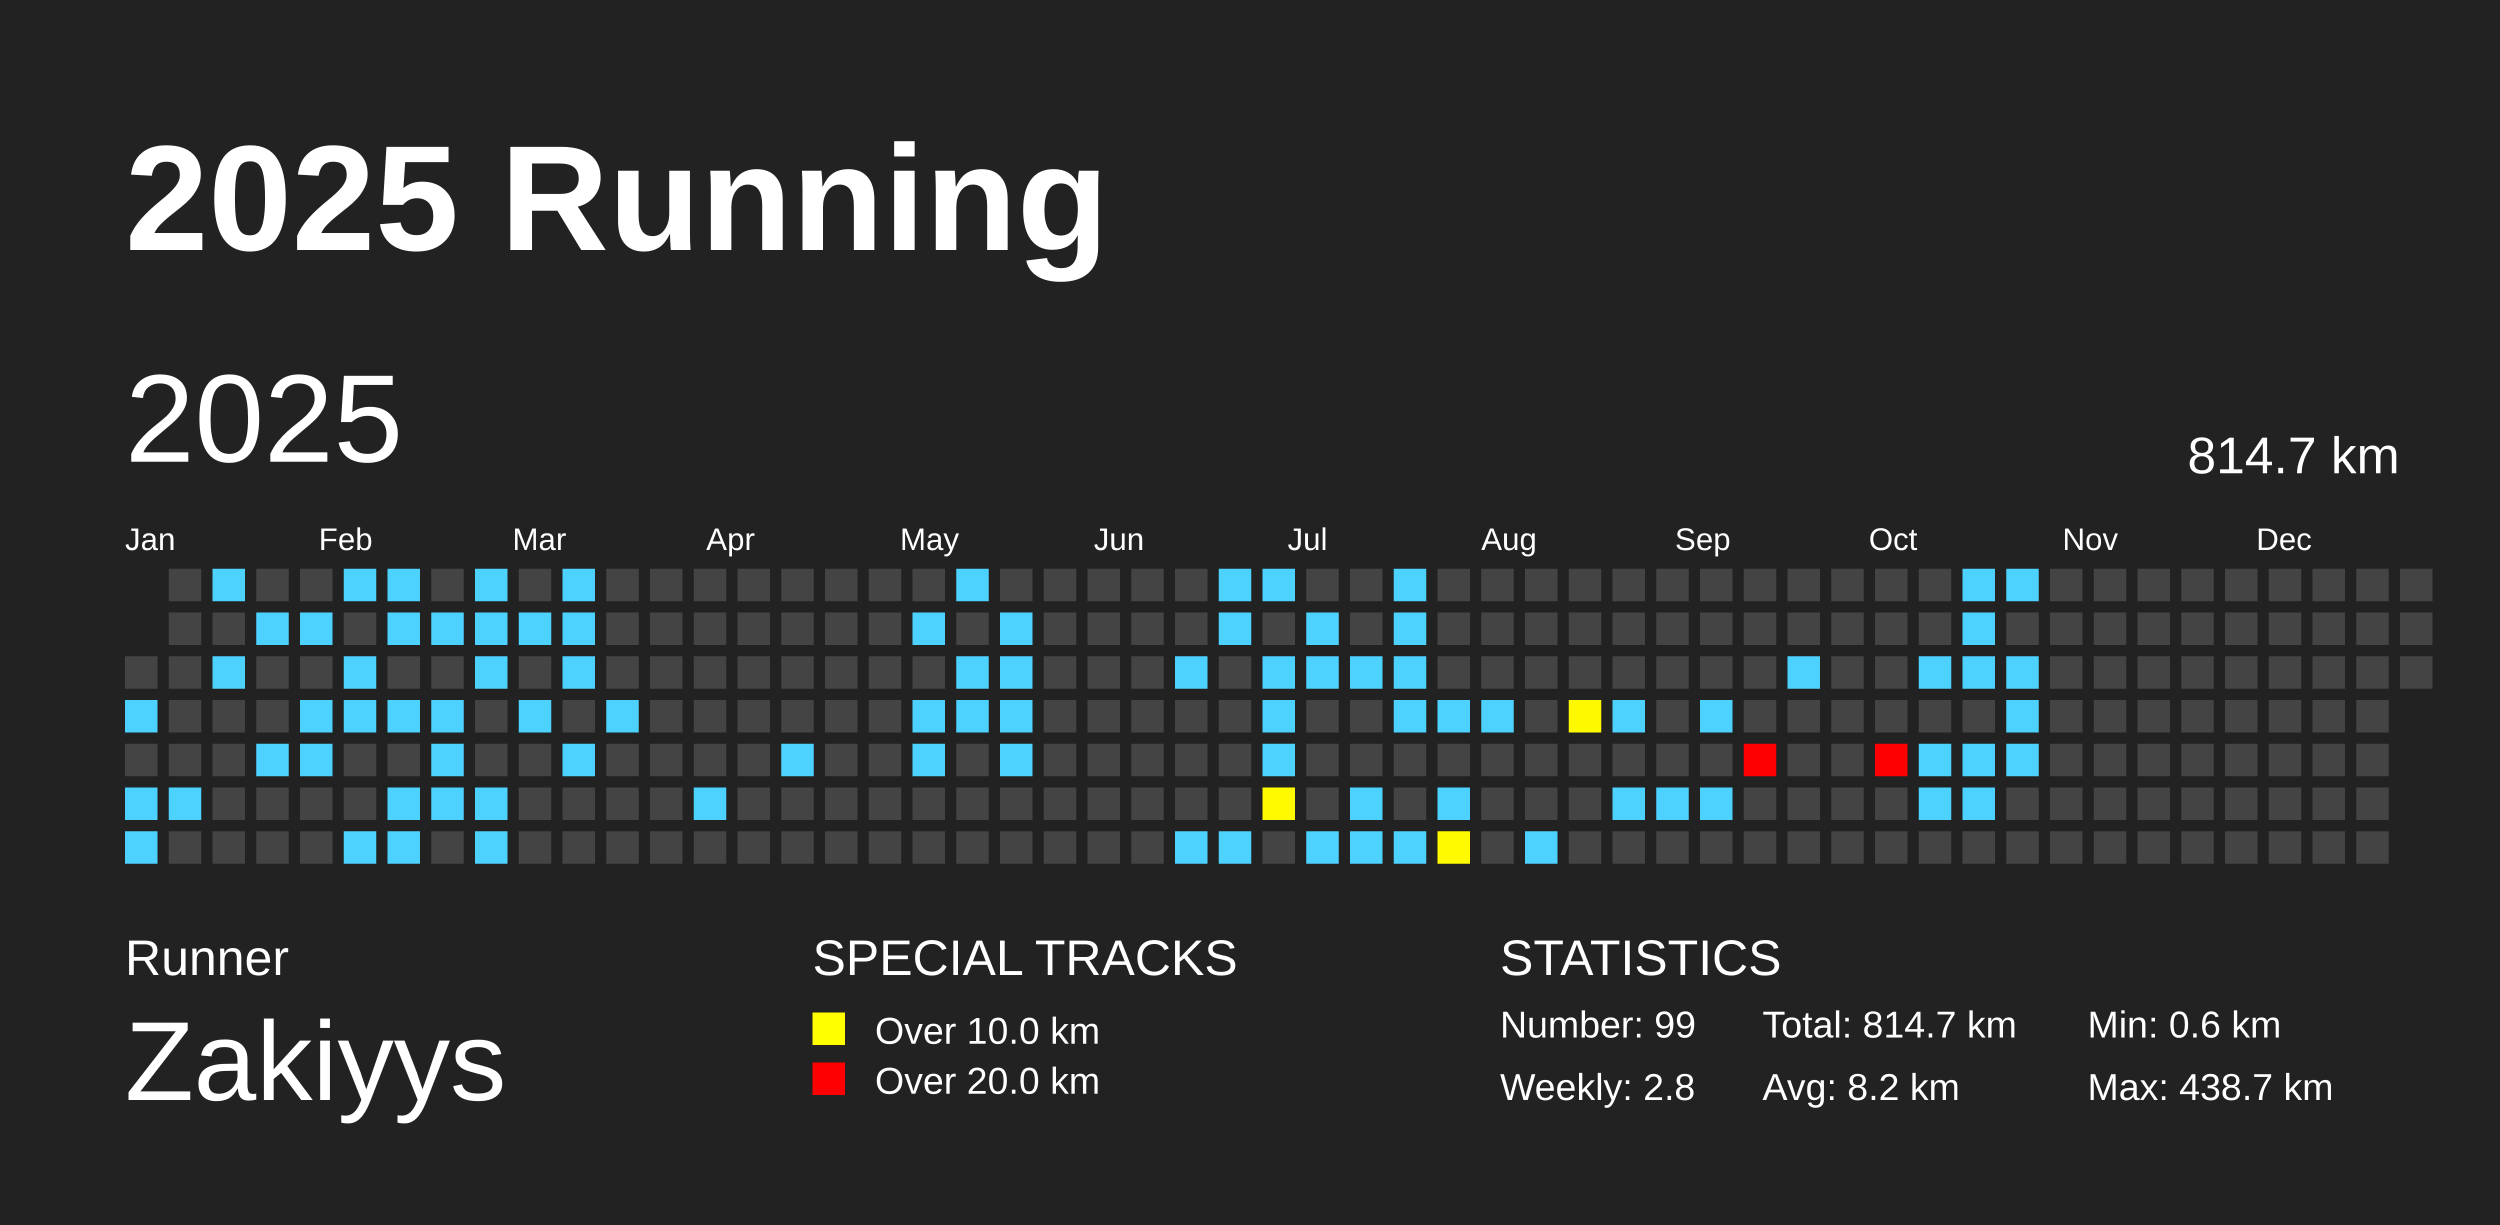
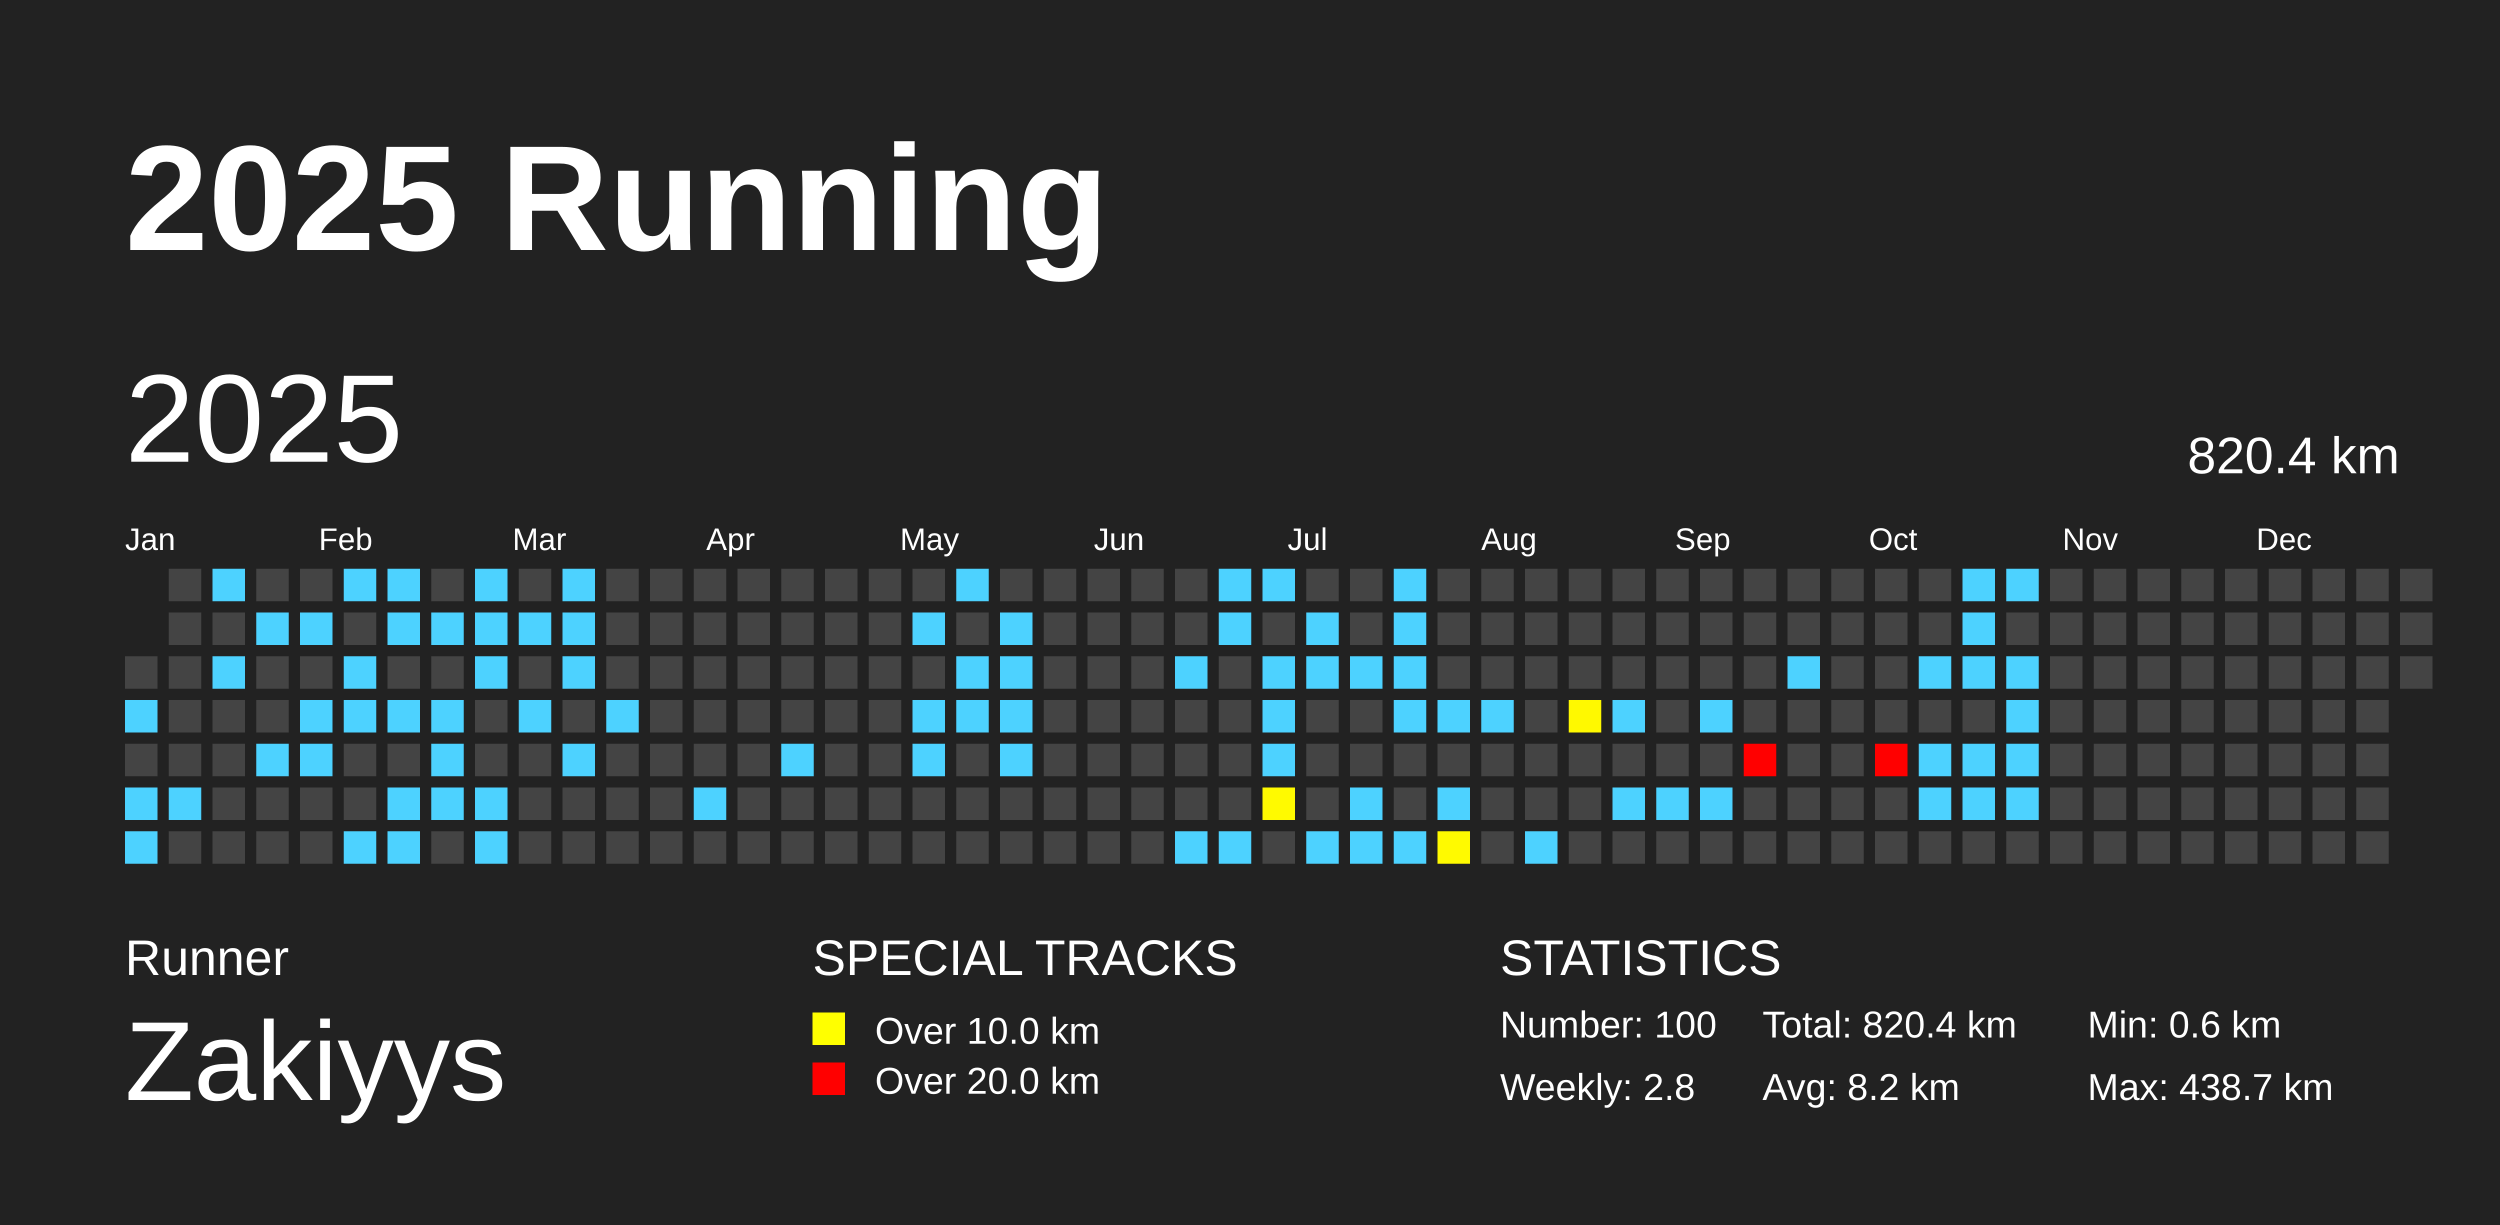
<svg xmlns="http://www.w3.org/2000/svg" baseProfile="full" height="98mm" version="1.1" viewBox="0,0,200,98" width="200mm">
  <defs />
  <rect fill="#222222" height="98" width="200" x="0" y="0" />
  <text fill="#FFFFFF" style="font-size:12px; font-family:Arial; font-weight:bold;" x="10" y="20">2025 Running</text>
  <text fill="#FFFFFF" style="font-size:4px; font-family:Arial" x="10" y="78">Runner</text>
  <text fill="#FFFFFF" style="font-size:9px; font-family:Arial" x="10" y="88">Zakiyys</text>
  <text fill="#FFFFFF" style="font-size:4px; font-family:Arial" x="65" y="78">SPECIAL TRACKS</text>
  <rect fill="yellow" height="2.6" width="2.6" x="65" y="81" />
  <text fill="#FFFFFF" style="font-size:3px; font-family:Arial" x="70" y="83.5">Over 10.0 km</text>
  <rect fill="red" height="2.6" width="2.6" x="65" y="85" />
  <text fill="#FFFFFF" style="font-size:3px; font-family:Arial" x="70" y="87.5">Over 20.0 km</text>
  <text fill="#FFFFFF" style="font-size:4px; font-family:Arial" x="120" y="78">STATISTICS</text>
-   <text fill="#FFFFFF" style="font-size:3px; font-family:Arial" x="120" y="83">Number: 99</text>
+   <text fill="#FFFFFF" style="font-size:3px; font-family:Arial" x="120" y="83">Number: 100</text>
  <text fill="#FFFFFF" style="font-size:3px; font-family:Arial" x="120" y="88">Weekly: 2.8</text>
-   <text fill="#FFFFFF" style="font-size:3px; font-family:Arial" x="141" y="83">Total: 814.7 km</text>
+   <text fill="#FFFFFF" style="font-size:3px; font-family:Arial" x="141" y="83">Total: 820.4 km</text>
  <text fill="#FFFFFF" style="font-size:3px; font-family:Arial" x="141" y="88">Avg: 8.2 km</text>
  <text fill="#FFFFFF" style="font-size:3px; font-family:Arial" x="167" y="83">Min: 0.6 km</text>
  <text fill="#FFFFFF" style="font-size:3px; font-family:Arial" x="167" y="88">Max: 438.7 km</text>
  <text dominant-baseline="hanging" fill="#FFFFFF" style="font-size:10.0px; font-family:Arial;" x="10" y="30">2025</text>
-   <text dominant-baseline="hanging" fill="#FFFFFF" style="font-size:4.125px; font-family:Arial;" x="175" y="35">814.7 km</text>
+   <text dominant-baseline="hanging" fill="#FFFFFF" style="font-size:4.125px; font-family:Arial;" x="175" y="35">820.4 km</text>
  <text fill="#FFFFFF" style="font-size:2.5px; font-family:Arial" x="10.0" y="44">Jan</text>
  <text fill="#FFFFFF" style="font-size:2.5px; font-family:Arial" x="25.5" y="44">Feb</text>
  <text fill="#FFFFFF" style="font-size:2.5px; font-family:Arial" x="41.0" y="44">Mar</text>
  <text fill="#FFFFFF" style="font-size:2.5px; font-family:Arial" x="56.5" y="44">Apr</text>
  <text fill="#FFFFFF" style="font-size:2.5px; font-family:Arial" x="72.0" y="44">May</text>
  <text fill="#FFFFFF" style="font-size:2.5px; font-family:Arial" x="87.5" y="44">Jun</text>
  <text fill="#FFFFFF" style="font-size:2.5px; font-family:Arial" x="103.0" y="44">Jul</text>
  <text fill="#FFFFFF" style="font-size:2.5px; font-family:Arial" x="118.5" y="44">Aug</text>
  <text fill="#FFFFFF" style="font-size:2.5px; font-family:Arial" x="134.0" y="44">Sep</text>
  <text fill="#FFFFFF" style="font-size:2.5px; font-family:Arial" x="149.5" y="44">Oct</text>
  <text fill="#FFFFFF" style="font-size:2.5px; font-family:Arial" x="165.0" y="44">Nov</text>
  <text fill="#FFFFFF" style="font-size:2.5px; font-family:Arial" x="180.5" y="44">Dec</text>
  <rect fill="#444444" height="2.6" width="2.6" x="10.0" y="52.5" />
  <rect fill="#4dd2ff" height="2.6" width="2.6" x="10.0" y="56.0" />
  <rect fill="#444444" height="2.6" width="2.6" x="10.0" y="59.5" />
  <rect fill="#4dd2ff" height="2.6" width="2.6" x="10.0" y="63.0" />
  <rect fill="#4dd2ff" height="2.6" width="2.6" x="10.0" y="66.5" />
  <rect fill="#444444" height="2.6" width="2.6" x="13.5" y="45.5" />
  <rect fill="#444444" height="2.6" width="2.6" x="13.5" y="49.0" />
  <rect fill="#444444" height="2.6" width="2.6" x="13.5" y="52.5" />
  <rect fill="#444444" height="2.6" width="2.6" x="13.5" y="56.0" />
  <rect fill="#444444" height="2.6" width="2.6" x="13.5" y="59.5" />
  <rect fill="#4dd2ff" height="2.6" width="2.6" x="13.5" y="63.0" />
  <rect fill="#444444" height="2.6" width="2.6" x="13.5" y="66.5" />
  <rect fill="#4dd2ff" height="2.6" width="2.6" x="17.0" y="45.5" />
  <rect fill="#444444" height="2.6" width="2.6" x="17.0" y="49.0" />
  <rect fill="#4dd2ff" height="2.6" width="2.6" x="17.0" y="52.5" />
  <rect fill="#444444" height="2.6" width="2.6" x="17.0" y="56.0" />
  <rect fill="#444444" height="2.6" width="2.6" x="17.0" y="59.5" />
  <rect fill="#444444" height="2.6" width="2.6" x="17.0" y="63.0" />
  <rect fill="#444444" height="2.6" width="2.6" x="17.0" y="66.5" />
  <rect fill="#444444" height="2.6" width="2.6" x="20.5" y="45.5" />
  <rect fill="#4dd2ff" height="2.6" width="2.6" x="20.5" y="49.0" />
  <rect fill="#444444" height="2.6" width="2.6" x="20.5" y="52.5" />
  <rect fill="#444444" height="2.6" width="2.6" x="20.5" y="56.0" />
  <rect fill="#4dd2ff" height="2.6" width="2.6" x="20.5" y="59.5" />
  <rect fill="#444444" height="2.6" width="2.6" x="20.5" y="63.0" />
  <rect fill="#444444" height="2.6" width="2.6" x="20.5" y="66.5" />
  <rect fill="#444444" height="2.6" width="2.6" x="24.0" y="45.5" />
  <rect fill="#4dd2ff" height="2.6" width="2.6" x="24.0" y="49.0" />
  <rect fill="#444444" height="2.6" width="2.6" x="24.0" y="52.5" />
  <rect fill="#4dd2ff" height="2.6" width="2.6" x="24.0" y="56.0" />
  <rect fill="#4dd2ff" height="2.6" width="2.6" x="24.0" y="59.5" />
  <rect fill="#444444" height="2.6" width="2.6" x="24.0" y="63.0" />
  <rect fill="#444444" height="2.6" width="2.6" x="24.0" y="66.5" />
  <rect fill="#4dd2ff" height="2.6" width="2.6" x="27.5" y="45.5" />
  <rect fill="#444444" height="2.6" width="2.6" x="27.5" y="49.0" />
  <rect fill="#4dd2ff" height="2.6" width="2.6" x="27.5" y="52.5" />
  <rect fill="#4dd2ff" height="2.6" width="2.6" x="27.5" y="56.0" />
  <rect fill="#444444" height="2.6" width="2.6" x="27.5" y="59.5" />
  <rect fill="#444444" height="2.6" width="2.6" x="27.5" y="63.0" />
  <rect fill="#4dd2ff" height="2.6" width="2.6" x="27.5" y="66.5" />
  <rect fill="#4dd2ff" height="2.6" width="2.6" x="31.0" y="45.5" />
  <rect fill="#4dd2ff" height="2.6" width="2.6" x="31.0" y="49.0" />
  <rect fill="#444444" height="2.6" width="2.6" x="31.0" y="52.5" />
  <rect fill="#4dd2ff" height="2.6" width="2.6" x="31.0" y="56.0" />
  <rect fill="#444444" height="2.6" width="2.6" x="31.0" y="59.5" />
  <rect fill="#4dd2ff" height="2.6" width="2.6" x="31.0" y="63.0" />
  <rect fill="#4dd2ff" height="2.6" width="2.6" x="31.0" y="66.5" />
  <rect fill="#444444" height="2.6" width="2.6" x="34.5" y="45.5" />
  <rect fill="#4dd2ff" height="2.6" width="2.6" x="34.5" y="49.0" />
  <rect fill="#444444" height="2.6" width="2.6" x="34.5" y="52.5" />
  <rect fill="#4dd2ff" height="2.6" width="2.6" x="34.5" y="56.0" />
  <rect fill="#4dd2ff" height="2.6" width="2.6" x="34.5" y="59.5" />
  <rect fill="#4dd2ff" height="2.6" width="2.6" x="34.5" y="63.0" />
  <rect fill="#444444" height="2.6" width="2.6" x="34.5" y="66.5" />
  <rect fill="#4dd2ff" height="2.6" width="2.6" x="38.0" y="45.5" />
  <rect fill="#4dd2ff" height="2.6" width="2.6" x="38.0" y="49.0" />
  <rect fill="#4dd2ff" height="2.6" width="2.6" x="38.0" y="52.5" />
  <rect fill="#444444" height="2.6" width="2.6" x="38.0" y="56.0" />
  <rect fill="#444444" height="2.6" width="2.6" x="38.0" y="59.5" />
  <rect fill="#4dd2ff" height="2.6" width="2.6" x="38.0" y="63.0" />
  <rect fill="#4dd2ff" height="2.6" width="2.6" x="38.0" y="66.5" />
  <rect fill="#444444" height="2.6" width="2.6" x="41.5" y="45.5" />
  <rect fill="#4dd2ff" height="2.6" width="2.6" x="41.5" y="49.0" />
  <rect fill="#444444" height="2.6" width="2.6" x="41.5" y="52.5" />
  <rect fill="#4dd2ff" height="2.6" width="2.6" x="41.5" y="56.0" />
  <rect fill="#444444" height="2.6" width="2.6" x="41.5" y="59.5" />
  <rect fill="#444444" height="2.6" width="2.6" x="41.5" y="63.0" />
  <rect fill="#444444" height="2.6" width="2.6" x="41.5" y="66.5" />
  <rect fill="#4dd2ff" height="2.6" width="2.6" x="45.0" y="45.5" />
  <rect fill="#4dd2ff" height="2.6" width="2.6" x="45.0" y="49.0" />
  <rect fill="#4dd2ff" height="2.6" width="2.6" x="45.0" y="52.5" />
  <rect fill="#444444" height="2.6" width="2.6" x="45.0" y="56.0" />
  <rect fill="#4dd2ff" height="2.6" width="2.6" x="45.0" y="59.5" />
  <rect fill="#444444" height="2.6" width="2.6" x="45.0" y="63.0" />
  <rect fill="#444444" height="2.6" width="2.6" x="45.0" y="66.5" />
  <rect fill="#444444" height="2.6" width="2.6" x="48.5" y="45.5" />
  <rect fill="#444444" height="2.6" width="2.6" x="48.5" y="49.0" />
  <rect fill="#444444" height="2.6" width="2.6" x="48.5" y="52.5" />
  <rect fill="#4dd2ff" height="2.6" width="2.6" x="48.5" y="56.0" />
  <rect fill="#444444" height="2.6" width="2.6" x="48.5" y="59.5" />
  <rect fill="#444444" height="2.6" width="2.6" x="48.5" y="63.0" />
  <rect fill="#444444" height="2.6" width="2.6" x="48.5" y="66.5" />
  <rect fill="#444444" height="2.6" width="2.6" x="52.0" y="45.5" />
  <rect fill="#444444" height="2.6" width="2.6" x="52.0" y="49.0" />
  <rect fill="#444444" height="2.6" width="2.6" x="52.0" y="52.5" />
  <rect fill="#444444" height="2.6" width="2.6" x="52.0" y="56.0" />
  <rect fill="#444444" height="2.6" width="2.6" x="52.0" y="59.5" />
  <rect fill="#444444" height="2.6" width="2.6" x="52.0" y="63.0" />
  <rect fill="#444444" height="2.6" width="2.6" x="52.0" y="66.5" />
  <rect fill="#444444" height="2.6" width="2.6" x="55.5" y="45.5" />
  <rect fill="#444444" height="2.6" width="2.6" x="55.5" y="49.0" />
  <rect fill="#444444" height="2.6" width="2.6" x="55.5" y="52.5" />
  <rect fill="#444444" height="2.6" width="2.6" x="55.5" y="56.0" />
  <rect fill="#444444" height="2.6" width="2.6" x="55.5" y="59.5" />
  <rect fill="#4dd2ff" height="2.6" width="2.6" x="55.5" y="63.0" />
  <rect fill="#444444" height="2.6" width="2.6" x="55.5" y="66.5" />
  <rect fill="#444444" height="2.6" width="2.6" x="59.0" y="45.5" />
  <rect fill="#444444" height="2.6" width="2.6" x="59.0" y="49.0" />
  <rect fill="#444444" height="2.6" width="2.6" x="59.0" y="52.5" />
  <rect fill="#444444" height="2.6" width="2.6" x="59.0" y="56.0" />
  <rect fill="#444444" height="2.6" width="2.6" x="59.0" y="59.5" />
  <rect fill="#444444" height="2.6" width="2.6" x="59.0" y="63.0" />
  <rect fill="#444444" height="2.6" width="2.6" x="59.0" y="66.5" />
  <rect fill="#444444" height="2.6" width="2.6" x="62.5" y="45.5" />
  <rect fill="#444444" height="2.6" width="2.6" x="62.5" y="49.0" />
  <rect fill="#444444" height="2.6" width="2.6" x="62.5" y="52.5" />
  <rect fill="#444444" height="2.6" width="2.6" x="62.5" y="56.0" />
  <rect fill="#4dd2ff" height="2.6" width="2.6" x="62.5" y="59.5" />
  <rect fill="#444444" height="2.6" width="2.6" x="62.5" y="63.0" />
  <rect fill="#444444" height="2.6" width="2.6" x="62.5" y="66.5" />
  <rect fill="#444444" height="2.6" width="2.6" x="66.0" y="45.5" />
  <rect fill="#444444" height="2.6" width="2.6" x="66.0" y="49.0" />
  <rect fill="#444444" height="2.6" width="2.6" x="66.0" y="52.5" />
  <rect fill="#444444" height="2.6" width="2.6" x="66.0" y="56.0" />
  <rect fill="#444444" height="2.6" width="2.6" x="66.0" y="59.5" />
  <rect fill="#444444" height="2.6" width="2.6" x="66.0" y="63.0" />
  <rect fill="#444444" height="2.6" width="2.6" x="66.0" y="66.5" />
  <rect fill="#444444" height="2.6" width="2.6" x="69.5" y="45.5" />
  <rect fill="#444444" height="2.6" width="2.6" x="69.5" y="49.0" />
  <rect fill="#444444" height="2.6" width="2.6" x="69.5" y="52.5" />
  <rect fill="#444444" height="2.6" width="2.6" x="69.5" y="56.0" />
  <rect fill="#444444" height="2.6" width="2.6" x="69.5" y="59.5" />
  <rect fill="#444444" height="2.6" width="2.6" x="69.5" y="63.0" />
  <rect fill="#444444" height="2.6" width="2.6" x="69.5" y="66.5" />
  <rect fill="#444444" height="2.6" width="2.6" x="73.0" y="45.5" />
  <rect fill="#4dd2ff" height="2.6" width="2.6" x="73.0" y="49.0" />
  <rect fill="#444444" height="2.6" width="2.6" x="73.0" y="52.5" />
  <rect fill="#4dd2ff" height="2.6" width="2.6" x="73.0" y="56.0" />
  <rect fill="#4dd2ff" height="2.6" width="2.6" x="73.0" y="59.5" />
  <rect fill="#444444" height="2.6" width="2.6" x="73.0" y="63.0" />
  <rect fill="#444444" height="2.6" width="2.6" x="73.0" y="66.5" />
  <rect fill="#4dd2ff" height="2.6" width="2.6" x="76.5" y="45.5" />
  <rect fill="#444444" height="2.6" width="2.6" x="76.5" y="49.0" />
  <rect fill="#4dd2ff" height="2.6" width="2.6" x="76.5" y="52.5" />
  <rect fill="#4dd2ff" height="2.6" width="2.6" x="76.5" y="56.0" />
  <rect fill="#444444" height="2.6" width="2.6" x="76.5" y="59.5" />
  <rect fill="#444444" height="2.6" width="2.6" x="76.5" y="63.0" />
  <rect fill="#444444" height="2.6" width="2.6" x="76.5" y="66.5" />
  <rect fill="#444444" height="2.6" width="2.6" x="80.0" y="45.5" />
  <rect fill="#4dd2ff" height="2.6" width="2.6" x="80.0" y="49.0" />
  <rect fill="#4dd2ff" height="2.6" width="2.6" x="80.0" y="52.5" />
  <rect fill="#4dd2ff" height="2.6" width="2.6" x="80.0" y="56.0" />
  <rect fill="#4dd2ff" height="2.6" width="2.6" x="80.0" y="59.5" />
  <rect fill="#444444" height="2.6" width="2.6" x="80.0" y="63.0" />
  <rect fill="#444444" height="2.6" width="2.6" x="80.0" y="66.5" />
  <rect fill="#444444" height="2.6" width="2.6" x="83.5" y="45.5" />
  <rect fill="#444444" height="2.6" width="2.6" x="83.5" y="49.0" />
  <rect fill="#444444" height="2.6" width="2.6" x="83.5" y="52.5" />
  <rect fill="#444444" height="2.6" width="2.6" x="83.5" y="56.0" />
  <rect fill="#444444" height="2.6" width="2.6" x="83.5" y="59.5" />
  <rect fill="#444444" height="2.6" width="2.6" x="83.5" y="63.0" />
  <rect fill="#444444" height="2.6" width="2.6" x="83.5" y="66.5" />
  <rect fill="#444444" height="2.6" width="2.6" x="87.0" y="45.5" />
  <rect fill="#444444" height="2.6" width="2.6" x="87.0" y="49.0" />
  <rect fill="#444444" height="2.6" width="2.6" x="87.0" y="52.5" />
  <rect fill="#444444" height="2.6" width="2.6" x="87.0" y="56.0" />
  <rect fill="#444444" height="2.6" width="2.6" x="87.0" y="59.5" />
  <rect fill="#444444" height="2.6" width="2.6" x="87.0" y="63.0" />
  <rect fill="#444444" height="2.6" width="2.6" x="87.0" y="66.5" />
  <rect fill="#444444" height="2.6" width="2.6" x="90.5" y="45.5" />
  <rect fill="#444444" height="2.6" width="2.6" x="90.5" y="49.0" />
  <rect fill="#444444" height="2.6" width="2.6" x="90.5" y="52.5" />
  <rect fill="#444444" height="2.6" width="2.6" x="90.5" y="56.0" />
  <rect fill="#444444" height="2.6" width="2.6" x="90.5" y="59.5" />
  <rect fill="#444444" height="2.6" width="2.6" x="90.5" y="63.0" />
  <rect fill="#444444" height="2.6" width="2.6" x="90.5" y="66.5" />
  <rect fill="#444444" height="2.6" width="2.6" x="94.0" y="45.5" />
  <rect fill="#444444" height="2.6" width="2.6" x="94.0" y="49.0" />
  <rect fill="#4dd2ff" height="2.6" width="2.6" x="94.0" y="52.5" />
  <rect fill="#444444" height="2.6" width="2.6" x="94.0" y="56.0" />
  <rect fill="#444444" height="2.6" width="2.6" x="94.0" y="59.5" />
  <rect fill="#444444" height="2.6" width="2.6" x="94.0" y="63.0" />
  <rect fill="#4dd2ff" height="2.6" width="2.6" x="94.0" y="66.5" />
  <rect fill="#4dd2ff" height="2.6" width="2.6" x="97.5" y="45.5" />
  <rect fill="#4dd2ff" height="2.6" width="2.6" x="97.5" y="49.0" />
  <rect fill="#444444" height="2.6" width="2.6" x="97.5" y="52.5" />
  <rect fill="#444444" height="2.6" width="2.6" x="97.5" y="56.0" />
  <rect fill="#444444" height="2.6" width="2.6" x="97.5" y="59.5" />
  <rect fill="#444444" height="2.6" width="2.6" x="97.5" y="63.0" />
  <rect fill="#4dd2ff" height="2.6" width="2.6" x="97.5" y="66.5" />
  <rect fill="#4dd2ff" height="2.6" width="2.6" x="101.0" y="45.5" />
  <rect fill="#444444" height="2.6" width="2.6" x="101.0" y="49.0" />
  <rect fill="#4dd2ff" height="2.6" width="2.6" x="101.0" y="52.5" />
  <rect fill="#4dd2ff" height="2.6" width="2.6" x="101.0" y="56.0" />
  <rect fill="#4dd2ff" height="2.6" width="2.6" x="101.0" y="59.5" />
  <rect fill="#fffa00" height="2.6" width="2.6" x="101.0" y="63.0" />
  <rect fill="#444444" height="2.6" width="2.6" x="101.0" y="66.5" />
  <rect fill="#444444" height="2.6" width="2.6" x="104.5" y="45.5" />
  <rect fill="#4dd2ff" height="2.6" width="2.6" x="104.5" y="49.0" />
  <rect fill="#4dd2ff" height="2.6" width="2.6" x="104.5" y="52.5" />
  <rect fill="#444444" height="2.6" width="2.6" x="104.5" y="56.0" />
  <rect fill="#444444" height="2.6" width="2.6" x="104.5" y="59.5" />
  <rect fill="#444444" height="2.6" width="2.6" x="104.5" y="63.0" />
  <rect fill="#4dd2ff" height="2.6" width="2.6" x="104.5" y="66.5" />
  <rect fill="#444444" height="2.6" width="2.6" x="108.0" y="45.5" />
  <rect fill="#444444" height="2.6" width="2.6" x="108.0" y="49.0" />
  <rect fill="#4dd2ff" height="2.6" width="2.6" x="108.0" y="52.5" />
  <rect fill="#444444" height="2.6" width="2.6" x="108.0" y="56.0" />
  <rect fill="#444444" height="2.6" width="2.6" x="108.0" y="59.5" />
  <rect fill="#4dd2ff" height="2.6" width="2.6" x="108.0" y="63.0" />
  <rect fill="#4dd2ff" height="2.6" width="2.6" x="108.0" y="66.5" />
  <rect fill="#4dd2ff" height="2.6" width="2.6" x="111.5" y="45.5" />
  <rect fill="#4dd2ff" height="2.6" width="2.6" x="111.5" y="49.0" />
  <rect fill="#4dd2ff" height="2.6" width="2.6" x="111.5" y="52.5" />
  <rect fill="#4dd2ff" height="2.6" width="2.6" x="111.5" y="56.0" />
  <rect fill="#444444" height="2.6" width="2.6" x="111.5" y="59.5" />
  <rect fill="#444444" height="2.6" width="2.6" x="111.5" y="63.0" />
  <rect fill="#4dd2ff" height="2.6" width="2.6" x="111.5" y="66.5" />
  <rect fill="#444444" height="2.6" width="2.6" x="115.0" y="45.5" />
  <rect fill="#444444" height="2.6" width="2.6" x="115.0" y="49.0" />
  <rect fill="#444444" height="2.6" width="2.6" x="115.0" y="52.5" />
  <rect fill="#4dd2ff" height="2.6" width="2.6" x="115.0" y="56.0" />
  <rect fill="#444444" height="2.6" width="2.6" x="115.0" y="59.5" />
  <rect fill="#4dd2ff" height="2.6" width="2.6" x="115.0" y="63.0" />
  <rect fill="#fffa00" height="2.6" width="2.6" x="115.0" y="66.5" />
  <rect fill="#444444" height="2.6" width="2.6" x="118.5" y="45.5" />
  <rect fill="#444444" height="2.6" width="2.6" x="118.5" y="49.0" />
  <rect fill="#444444" height="2.6" width="2.6" x="118.5" y="52.5" />
  <rect fill="#4dd2ff" height="2.6" width="2.6" x="118.5" y="56.0" />
  <rect fill="#444444" height="2.6" width="2.6" x="118.5" y="59.5" />
  <rect fill="#444444" height="2.6" width="2.6" x="118.5" y="63.0" />
  <rect fill="#444444" height="2.6" width="2.6" x="118.5" y="66.5" />
  <rect fill="#444444" height="2.6" width="2.6" x="122.0" y="45.5" />
  <rect fill="#444444" height="2.6" width="2.6" x="122.0" y="49.0" />
  <rect fill="#444444" height="2.6" width="2.6" x="122.0" y="52.5" />
  <rect fill="#444444" height="2.6" width="2.6" x="122.0" y="56.0" />
  <rect fill="#444444" height="2.6" width="2.6" x="122.0" y="59.5" />
  <rect fill="#444444" height="2.6" width="2.6" x="122.0" y="63.0" />
  <rect fill="#4dd2ff" height="2.6" width="2.6" x="122.0" y="66.5" />
  <rect fill="#444444" height="2.6" width="2.6" x="125.5" y="45.5" />
  <rect fill="#444444" height="2.6" width="2.6" x="125.5" y="49.0" />
  <rect fill="#444444" height="2.6" width="2.6" x="125.5" y="52.5" />
  <rect fill="#fff900" height="2.6" width="2.6" x="125.5" y="56.0" />
  <rect fill="#444444" height="2.6" width="2.6" x="125.5" y="59.5" />
  <rect fill="#444444" height="2.6" width="2.6" x="125.5" y="63.0" />
  <rect fill="#444444" height="2.6" width="2.6" x="125.5" y="66.5" />
  <rect fill="#444444" height="2.6" width="2.6" x="129.0" y="45.5" />
  <rect fill="#444444" height="2.6" width="2.6" x="129.0" y="49.0" />
  <rect fill="#444444" height="2.6" width="2.6" x="129.0" y="52.5" />
  <rect fill="#4dd2ff" height="2.6" width="2.6" x="129.0" y="56.0" />
  <rect fill="#444444" height="2.6" width="2.6" x="129.0" y="59.5" />
  <rect fill="#4dd2ff" height="2.6" width="2.6" x="129.0" y="63.0" />
  <rect fill="#444444" height="2.6" width="2.6" x="129.0" y="66.5" />
  <rect fill="#444444" height="2.6" width="2.6" x="132.5" y="45.5" />
  <rect fill="#444444" height="2.6" width="2.6" x="132.5" y="49.0" />
  <rect fill="#444444" height="2.6" width="2.6" x="132.5" y="52.5" />
  <rect fill="#444444" height="2.6" width="2.6" x="132.5" y="56.0" />
  <rect fill="#444444" height="2.6" width="2.6" x="132.5" y="59.5" />
  <rect fill="#4dd2ff" height="2.6" width="2.6" x="132.5" y="63.0" />
  <rect fill="#444444" height="2.6" width="2.6" x="132.5" y="66.5" />
  <rect fill="#444444" height="2.6" width="2.6" x="136.0" y="45.5" />
  <rect fill="#444444" height="2.6" width="2.6" x="136.0" y="49.0" />
  <rect fill="#444444" height="2.6" width="2.6" x="136.0" y="52.5" />
  <rect fill="#4dd2ff" height="2.6" width="2.6" x="136.0" y="56.0" />
  <rect fill="#444444" height="2.6" width="2.6" x="136.0" y="59.5" />
  <rect fill="#4dd2ff" height="2.6" width="2.6" x="136.0" y="63.0" />
  <rect fill="#444444" height="2.6" width="2.6" x="136.0" y="66.5" />
  <rect fill="#444444" height="2.6" width="2.6" x="139.5" y="45.5" />
  <rect fill="#444444" height="2.6" width="2.6" x="139.5" y="49.0" />
  <rect fill="#444444" height="2.6" width="2.6" x="139.5" y="52.5" />
  <rect fill="#444444" height="2.6" width="2.6" x="139.5" y="56.0" />
  <rect fill="red" height="2.6" width="2.6" x="139.5" y="59.5" />
  <rect fill="#444444" height="2.6" width="2.6" x="139.5" y="63.0" />
  <rect fill="#444444" height="2.6" width="2.6" x="139.5" y="66.5" />
  <rect fill="#444444" height="2.6" width="2.6" x="143.0" y="45.5" />
  <rect fill="#444444" height="2.6" width="2.6" x="143.0" y="49.0" />
  <rect fill="#4dd2ff" height="2.6" width="2.6" x="143.0" y="52.5" />
  <rect fill="#444444" height="2.6" width="2.6" x="143.0" y="56.0" />
  <rect fill="#444444" height="2.6" width="2.6" x="143.0" y="59.5" />
  <rect fill="#444444" height="2.6" width="2.6" x="143.0" y="63.0" />
  <rect fill="#444444" height="2.6" width="2.6" x="143.0" y="66.5" />
  <rect fill="#444444" height="2.6" width="2.6" x="146.5" y="45.5" />
  <rect fill="#444444" height="2.6" width="2.6" x="146.5" y="49.0" />
  <rect fill="#444444" height="2.6" width="2.6" x="146.5" y="52.5" />
  <rect fill="#444444" height="2.6" width="2.6" x="146.5" y="56.0" />
  <rect fill="#444444" height="2.6" width="2.6" x="146.5" y="59.5" />
  <rect fill="#444444" height="2.6" width="2.6" x="146.5" y="63.0" />
  <rect fill="#444444" height="2.6" width="2.6" x="146.5" y="66.5" />
  <rect fill="#444444" height="2.6" width="2.6" x="150.0" y="45.5" />
  <rect fill="#444444" height="2.6" width="2.6" x="150.0" y="49.0" />
  <rect fill="#444444" height="2.6" width="2.6" x="150.0" y="52.5" />
  <rect fill="#444444" height="2.6" width="2.6" x="150.0" y="56.0" />
  <rect fill="red" height="2.6" width="2.6" x="150.0" y="59.5" />
  <rect fill="#444444" height="2.6" width="2.6" x="150.0" y="63.0" />
  <rect fill="#444444" height="2.6" width="2.6" x="150.0" y="66.5" />
  <rect fill="#444444" height="2.6" width="2.6" x="153.5" y="45.5" />
  <rect fill="#444444" height="2.6" width="2.6" x="153.5" y="49.0" />
  <rect fill="#4dd2ff" height="2.6" width="2.6" x="153.5" y="52.5" />
  <rect fill="#444444" height="2.6" width="2.6" x="153.5" y="56.0" />
  <rect fill="#4dd2ff" height="2.6" width="2.6" x="153.5" y="59.5" />
  <rect fill="#4dd2ff" height="2.6" width="2.6" x="153.5" y="63.0" />
  <rect fill="#444444" height="2.6" width="2.6" x="153.5" y="66.5" />
  <rect fill="#4dd2ff" height="2.6" width="2.6" x="157.0" y="45.5" />
  <rect fill="#4dd2ff" height="2.6" width="2.6" x="157.0" y="49.0" />
  <rect fill="#4dd2ff" height="2.6" width="2.6" x="157.0" y="52.5" />
  <rect fill="#444444" height="2.6" width="2.6" x="157.0" y="56.0" />
  <rect fill="#4dd2ff" height="2.6" width="2.6" x="157.0" y="59.5" />
  <rect fill="#4dd2ff" height="2.6" width="2.6" x="157.0" y="63.0" />
  <rect fill="#444444" height="2.6" width="2.6" x="157.0" y="66.5" />
  <rect fill="#4dd2ff" height="2.6" width="2.6" x="160.5" y="45.5" />
  <rect fill="#444444" height="2.6" width="2.6" x="160.5" y="49.0" />
  <rect fill="#4dd2ff" height="2.6" width="2.6" x="160.5" y="52.5" />
  <rect fill="#4dd2ff" height="2.6" width="2.6" x="160.5" y="56.0" />
  <rect fill="#4dd2ff" height="2.6" width="2.6" x="160.5" y="59.5" />
-   <rect fill="#444444" height="2.6" width="2.6" x="160.5" y="63.0" />
+   <rect fill="#4dd2ff" height="2.6" width="2.6" x="160.5" y="63.0" />
  <rect fill="#444444" height="2.6" width="2.6" x="160.5" y="66.5" />
  <rect fill="#444444" height="2.6" width="2.6" x="164.0" y="45.5" />
  <rect fill="#444444" height="2.6" width="2.6" x="164.0" y="49.0" />
  <rect fill="#444444" height="2.6" width="2.6" x="164.0" y="52.5" />
  <rect fill="#444444" height="2.6" width="2.6" x="164.0" y="56.0" />
  <rect fill="#444444" height="2.6" width="2.6" x="164.0" y="59.5" />
  <rect fill="#444444" height="2.6" width="2.6" x="164.0" y="63.0" />
  <rect fill="#444444" height="2.6" width="2.6" x="164.0" y="66.5" />
  <rect fill="#444444" height="2.6" width="2.6" x="167.5" y="45.5" />
  <rect fill="#444444" height="2.6" width="2.6" x="167.5" y="49.0" />
  <rect fill="#444444" height="2.6" width="2.6" x="167.5" y="52.5" />
  <rect fill="#444444" height="2.6" width="2.6" x="167.5" y="56.0" />
  <rect fill="#444444" height="2.6" width="2.6" x="167.5" y="59.5" />
  <rect fill="#444444" height="2.6" width="2.6" x="167.5" y="63.0" />
  <rect fill="#444444" height="2.6" width="2.6" x="167.5" y="66.5" />
  <rect fill="#444444" height="2.6" width="2.6" x="171.0" y="45.5" />
  <rect fill="#444444" height="2.6" width="2.6" x="171.0" y="49.0" />
  <rect fill="#444444" height="2.6" width="2.6" x="171.0" y="52.5" />
  <rect fill="#444444" height="2.6" width="2.6" x="171.0" y="56.0" />
  <rect fill="#444444" height="2.6" width="2.6" x="171.0" y="59.5" />
  <rect fill="#444444" height="2.6" width="2.6" x="171.0" y="63.0" />
  <rect fill="#444444" height="2.6" width="2.6" x="171.0" y="66.5" />
  <rect fill="#444444" height="2.6" width="2.6" x="174.5" y="45.5" />
  <rect fill="#444444" height="2.6" width="2.6" x="174.5" y="49.0" />
  <rect fill="#444444" height="2.6" width="2.6" x="174.5" y="52.5" />
  <rect fill="#444444" height="2.6" width="2.6" x="174.5" y="56.0" />
  <rect fill="#444444" height="2.6" width="2.6" x="174.5" y="59.5" />
  <rect fill="#444444" height="2.6" width="2.6" x="174.5" y="63.0" />
  <rect fill="#444444" height="2.6" width="2.6" x="174.5" y="66.5" />
  <rect fill="#444444" height="2.6" width="2.6" x="178.0" y="45.5" />
  <rect fill="#444444" height="2.6" width="2.6" x="178.0" y="49.0" />
  <rect fill="#444444" height="2.6" width="2.6" x="178.0" y="52.5" />
  <rect fill="#444444" height="2.6" width="2.6" x="178.0" y="56.0" />
  <rect fill="#444444" height="2.6" width="2.6" x="178.0" y="59.5" />
  <rect fill="#444444" height="2.6" width="2.6" x="178.0" y="63.0" />
  <rect fill="#444444" height="2.6" width="2.6" x="178.0" y="66.5" />
  <rect fill="#444444" height="2.6" width="2.6" x="181.5" y="45.5" />
  <rect fill="#444444" height="2.6" width="2.6" x="181.5" y="49.0" />
  <rect fill="#444444" height="2.6" width="2.6" x="181.5" y="52.5" />
  <rect fill="#444444" height="2.6" width="2.6" x="181.5" y="56.0" />
  <rect fill="#444444" height="2.6" width="2.6" x="181.5" y="59.5" />
  <rect fill="#444444" height="2.6" width="2.6" x="181.5" y="63.0" />
  <rect fill="#444444" height="2.6" width="2.6" x="181.5" y="66.5" />
  <rect fill="#444444" height="2.6" width="2.6" x="185.0" y="45.5" />
  <rect fill="#444444" height="2.6" width="2.6" x="185.0" y="49.0" />
  <rect fill="#444444" height="2.6" width="2.6" x="185.0" y="52.5" />
  <rect fill="#444444" height="2.6" width="2.6" x="185.0" y="56.0" />
  <rect fill="#444444" height="2.6" width="2.6" x="185.0" y="59.5" />
  <rect fill="#444444" height="2.6" width="2.6" x="185.0" y="63.0" />
  <rect fill="#444444" height="2.6" width="2.6" x="185.0" y="66.5" />
  <rect fill="#444444" height="2.6" width="2.6" x="188.5" y="45.5" />
  <rect fill="#444444" height="2.6" width="2.6" x="188.5" y="49.0" />
  <rect fill="#444444" height="2.6" width="2.6" x="188.5" y="52.5" />
  <rect fill="#444444" height="2.6" width="2.6" x="188.5" y="56.0" />
  <rect fill="#444444" height="2.6" width="2.6" x="188.5" y="59.5" />
  <rect fill="#444444" height="2.6" width="2.6" x="188.5" y="63.0" />
  <rect fill="#444444" height="2.6" width="2.6" x="188.5" y="66.5" />
  <rect fill="#444444" height="2.6" width="2.6" x="192.0" y="45.5" />
  <rect fill="#444444" height="2.6" width="2.6" x="192.0" y="49.0" />
  <rect fill="#444444" height="2.6" width="2.6" x="192.0" y="52.5" />
</svg>
